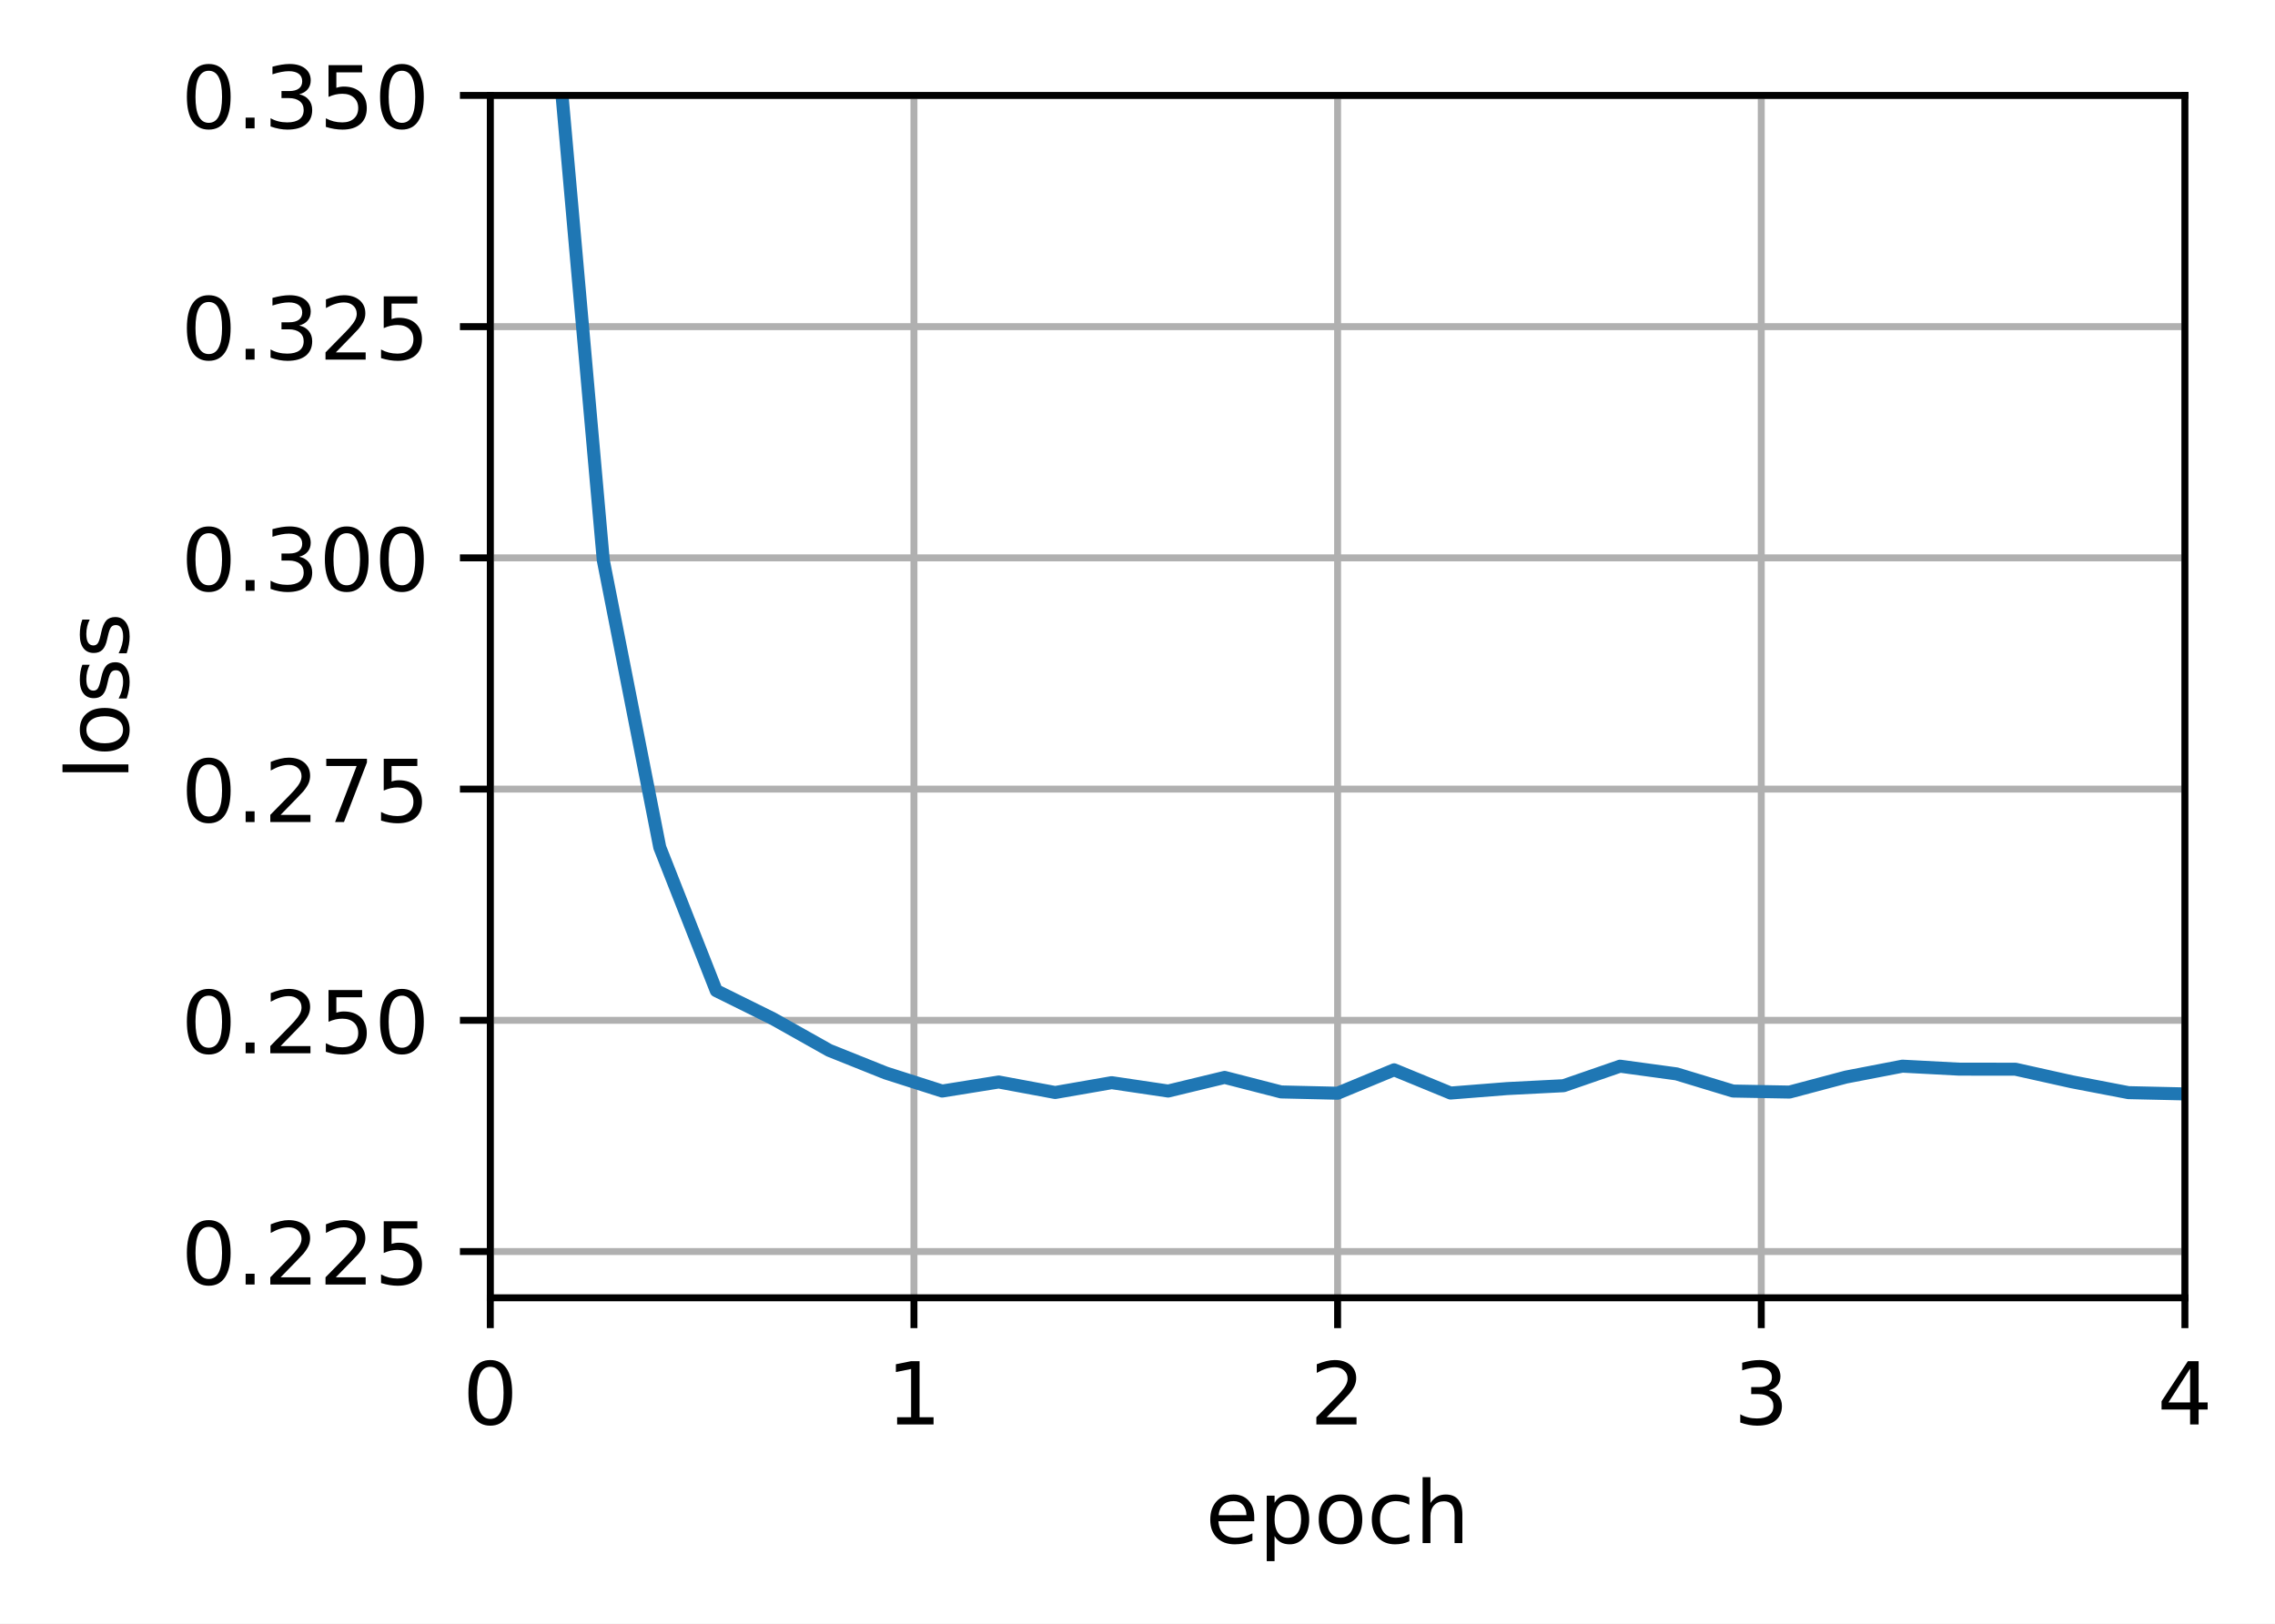
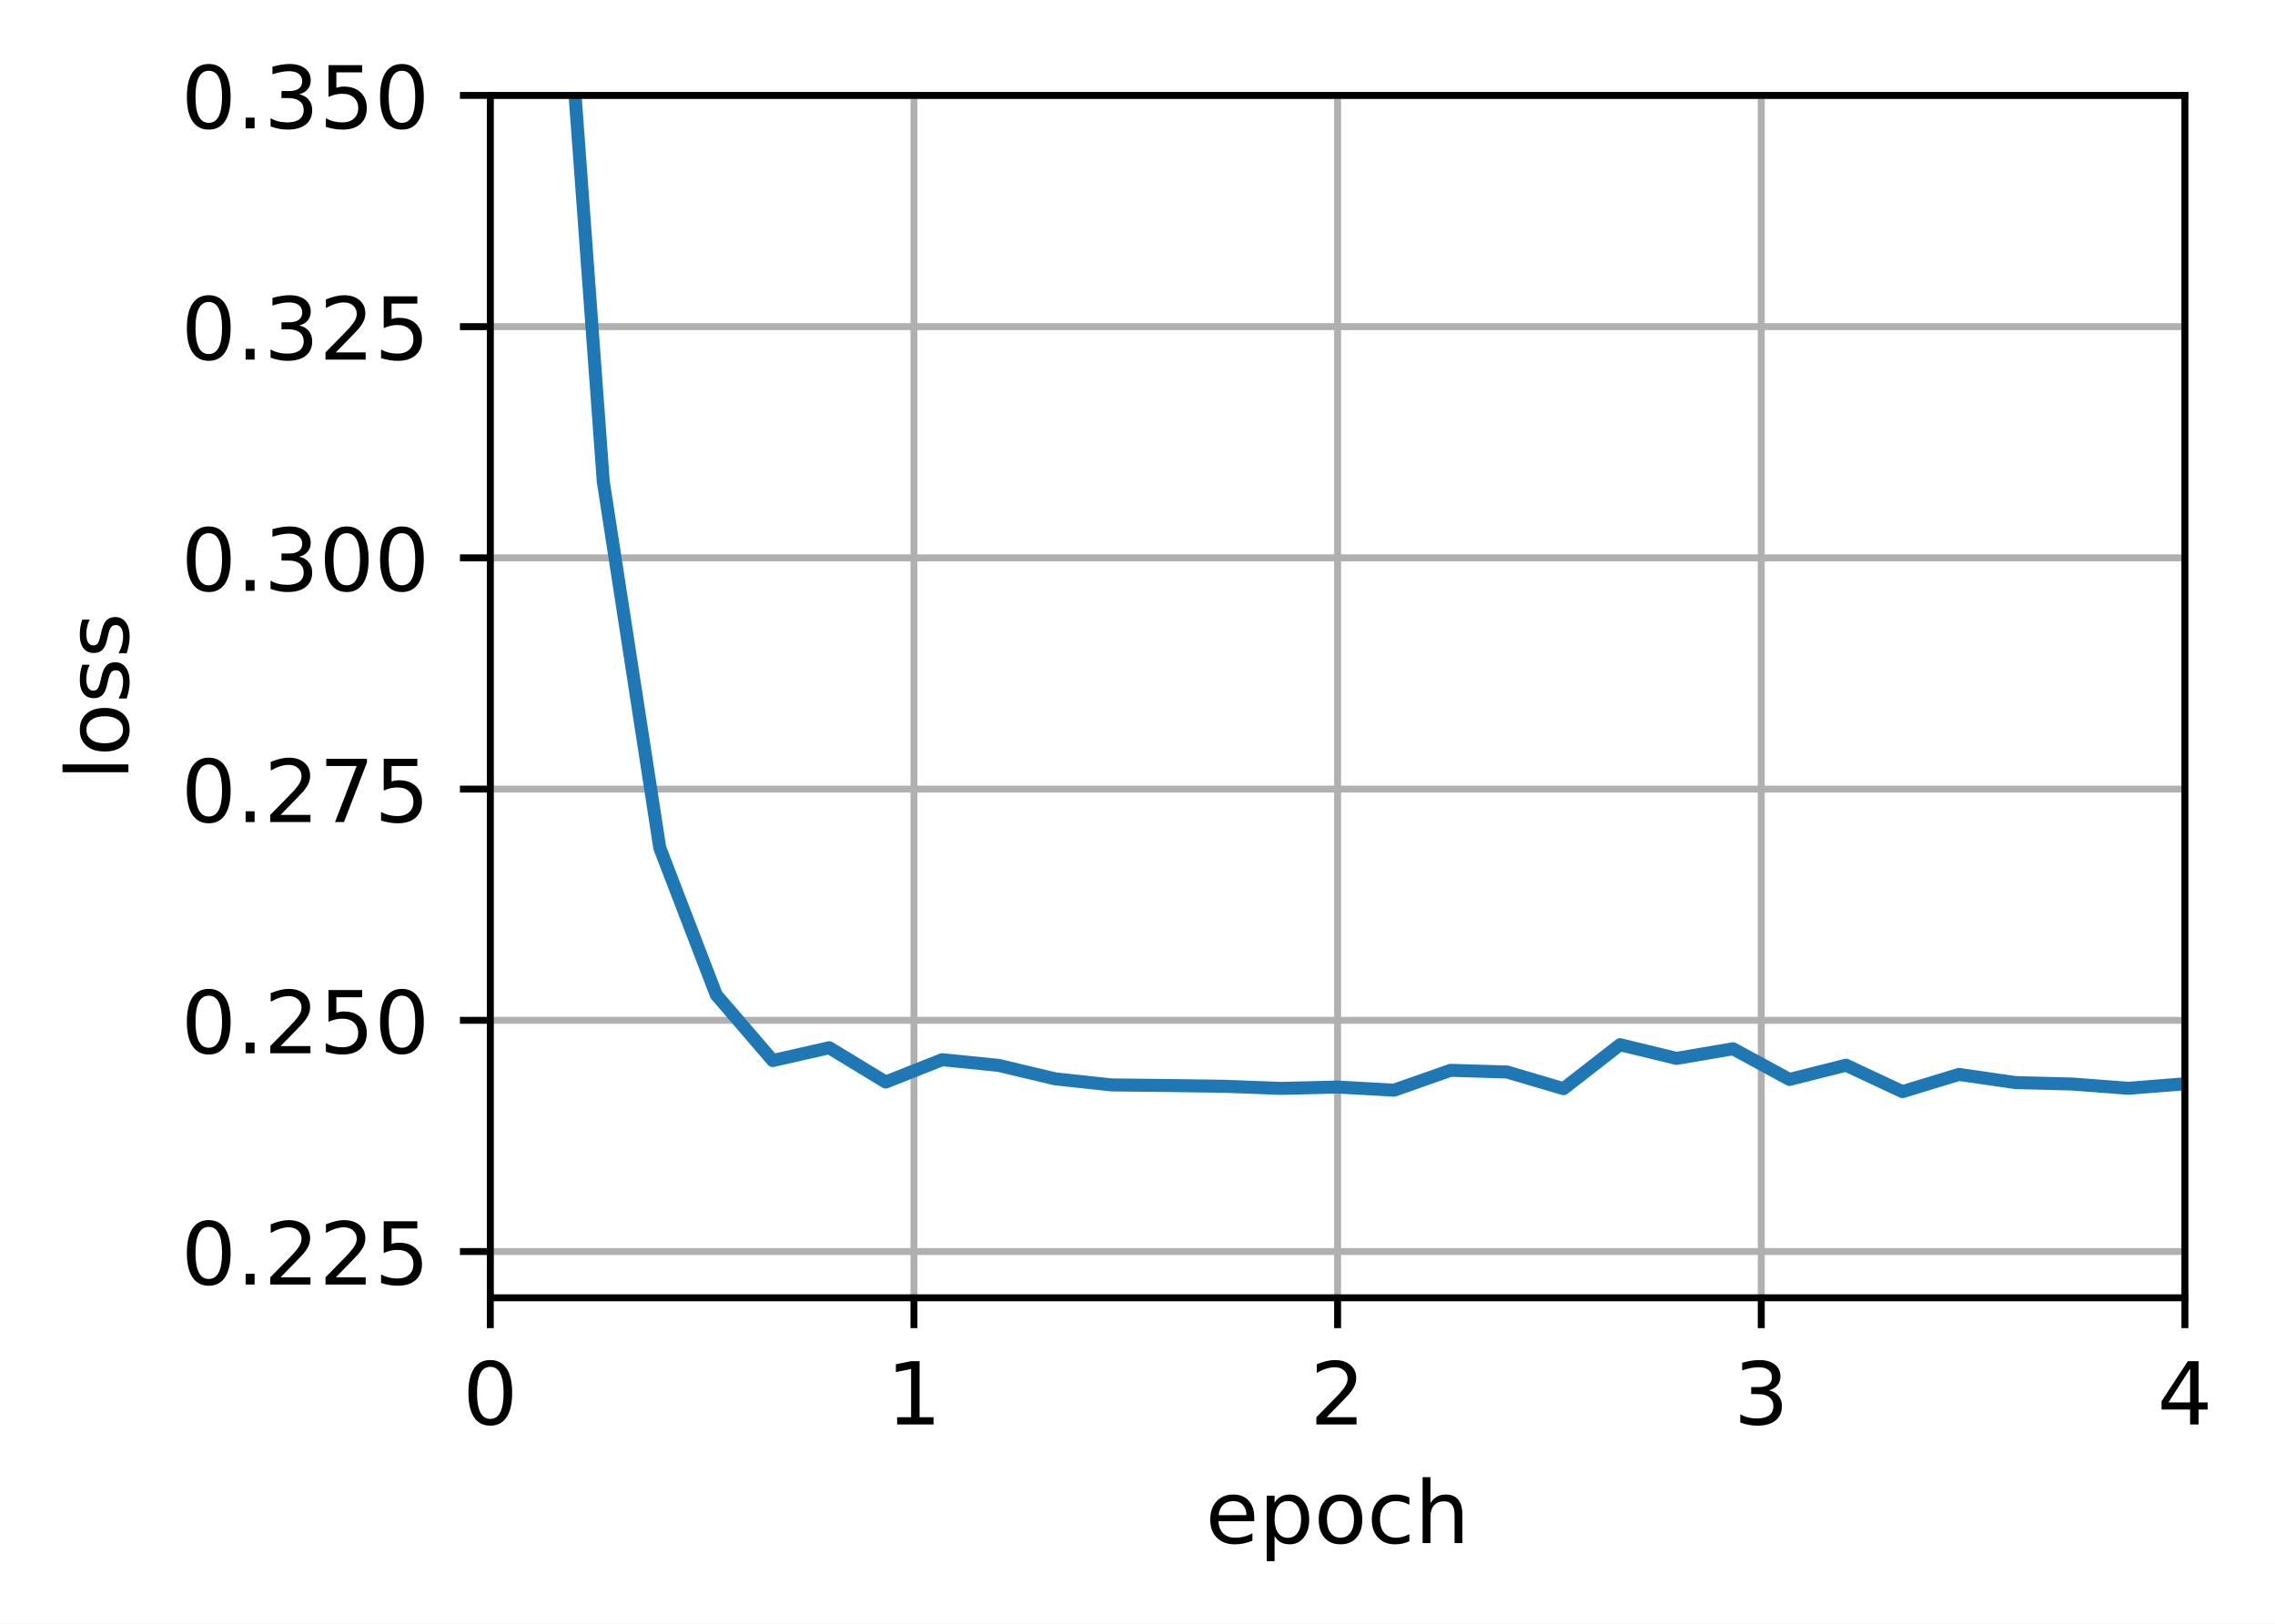
<svg xmlns="http://www.w3.org/2000/svg" xmlns:xlink="http://www.w3.org/1999/xlink" width="262.188pt" height="187.155pt" viewBox="0 0 262.188 187.155" version="1.1">
  <defs>
    <style type="text/css">*{stroke-linejoin: round; stroke-linecap: butt}</style>
  </defs>
  <g id="figure_1">
    <g id="patch_1">
      <path d="M -0 187.155  L 262.188 187.155  L 262.188 -0  L -0 -0  z " style="fill: #ffffff" />
    </g>
    <g id="axes_1">
      <g id="patch_2">
        <path d="M 56.506 149.599  L 251.806 149.599  L 251.806 10.999  L 56.506 10.999  z " style="fill: #ffffff" />
      </g>
      <g id="matplotlib.axis_1">
        <g id="xtick_1">
          <g id="line2d_1">
-             <path d="M 56.506 149.599  L 56.506 10.999  " clip-path="url(#p857cc37d31)" style="fill: none; stroke: #b0b0b0; stroke-width: 0.8; stroke-linecap: square" />
+             <path d="M 56.506 149.599  L 56.506 10.999  " clip-path="url(#p6401ff5bfd)" style="fill: none; stroke: #b0b0b0; stroke-width: 0.8; stroke-linecap: square" />
          </g>
          <g id="line2d_2">
            <defs>
-               <path id="m8681b11098" d="M 0 0  L 0 3.5  " style="stroke: #000000; stroke-width: 0.8" />
-             </defs>
-             <g>
-               <use xlink:href="#m8681b11098" x="56.506" y="149.599" style="stroke: #000000; stroke-width: 0.8" />
+               <path id="mf41a7ff890" d="M 0 0  L 0 3.5  " style="stroke: #000000; stroke-width: 0.8" />
+             </defs>
+             <g>
+               <use xlink:href="#mf41a7ff890" x="56.506" y="149.599" style="stroke: #000000; stroke-width: 0.8" />
            </g>
          </g>
          <g id="text_1">
            <g transform="translate(53.325 164.1977) scale(0.1 -0.1)">
              <defs>
                <path id="DejaVuSans-30" d="M 2034 4250  Q 1547 4250 1301 3770  Q 1056 3291 1056 2328  Q 1056 1369 1301 889  Q 1547 409 2034 409  Q 2525 409 2770 889  Q 3016 1369 3016 2328  Q 3016 3291 2770 3770  Q 2525 4250 2034 4250  z M 2034 4750  Q 2819 4750 3233 4129  Q 3647 3509 3647 2328  Q 3647 1150 3233 529  Q 2819 -91 2034 -91  Q 1250 -91 836 529  Q 422 1150 422 2328  Q 422 3509 836 4129  Q 1250 4750 2034 4750  z " transform="scale(0.015625)" />
              </defs>
              <use xlink:href="#DejaVuSans-30" />
            </g>
          </g>
        </g>
        <g id="xtick_2">
          <g id="line2d_3">
-             <path d="M 105.331 149.599  L 105.331 10.999  " clip-path="url(#p857cc37d31)" style="fill: none; stroke: #b0b0b0; stroke-width: 0.8; stroke-linecap: square" />
+             <path d="M 105.331 149.599  L 105.331 10.999  " clip-path="url(#p6401ff5bfd)" style="fill: none; stroke: #b0b0b0; stroke-width: 0.8; stroke-linecap: square" />
          </g>
          <g id="line2d_4">
            <g>
-               <use xlink:href="#m8681b11098" x="105.331" y="149.599" style="stroke: #000000; stroke-width: 0.8" />
+               <use xlink:href="#mf41a7ff890" x="105.331" y="149.599" style="stroke: #000000; stroke-width: 0.8" />
            </g>
          </g>
          <g id="text_2">
            <g transform="translate(102.15 164.1977) scale(0.1 -0.1)">
              <defs>
                <path id="DejaVuSans-31" d="M 794 531  L 1825 531  L 1825 4091  L 703 3866  L 703 4441  L 1819 4666  L 2450 4666  L 2450 531  L 3481 531  L 3481 0  L 794 0  L 794 531  z " transform="scale(0.015625)" />
              </defs>
              <use xlink:href="#DejaVuSans-31" />
            </g>
          </g>
        </g>
        <g id="xtick_3">
          <g id="line2d_5">
-             <path d="M 154.156 149.599  L 154.156 10.999  " clip-path="url(#p857cc37d31)" style="fill: none; stroke: #b0b0b0; stroke-width: 0.8; stroke-linecap: square" />
+             <path d="M 154.156 149.599  L 154.156 10.999  " clip-path="url(#p6401ff5bfd)" style="fill: none; stroke: #b0b0b0; stroke-width: 0.8; stroke-linecap: square" />
          </g>
          <g id="line2d_6">
            <g>
-               <use xlink:href="#m8681b11098" x="154.156" y="149.599" style="stroke: #000000; stroke-width: 0.8" />
+               <use xlink:href="#mf41a7ff890" x="154.156" y="149.599" style="stroke: #000000; stroke-width: 0.8" />
            </g>
          </g>
          <g id="text_3">
            <g transform="translate(150.975 164.1977) scale(0.1 -0.1)">
              <defs>
                <path id="DejaVuSans-32" d="M 1228 531  L 3431 531  L 3431 0  L 469 0  L 469 531  Q 828 903 1448 1529  Q 2069 2156 2228 2338  Q 2531 2678 2651 2914  Q 2772 3150 2772 3378  Q 2772 3750 2511 3984  Q 2250 4219 1831 4219  Q 1534 4219 1204 4116  Q 875 4013 500 3803  L 500 4441  Q 881 4594 1212 4672  Q 1544 4750 1819 4750  Q 2544 4750 2975 4387  Q 3406 4025 3406 3419  Q 3406 3131 3298 2873  Q 3191 2616 2906 2266  Q 2828 2175 2409 1742  Q 1991 1309 1228 531  z " transform="scale(0.015625)" />
              </defs>
              <use xlink:href="#DejaVuSans-32" />
            </g>
          </g>
        </g>
        <g id="xtick_4">
          <g id="line2d_7">
-             <path d="M 202.981 149.599  L 202.981 10.999  " clip-path="url(#p857cc37d31)" style="fill: none; stroke: #b0b0b0; stroke-width: 0.8; stroke-linecap: square" />
+             <path d="M 202.981 149.599  L 202.981 10.999  " clip-path="url(#p6401ff5bfd)" style="fill: none; stroke: #b0b0b0; stroke-width: 0.8; stroke-linecap: square" />
          </g>
          <g id="line2d_8">
            <g>
-               <use xlink:href="#m8681b11098" x="202.981" y="149.599" style="stroke: #000000; stroke-width: 0.8" />
+               <use xlink:href="#mf41a7ff890" x="202.981" y="149.599" style="stroke: #000000; stroke-width: 0.8" />
            </g>
          </g>
          <g id="text_4">
            <g transform="translate(199.8 164.1977) scale(0.1 -0.1)">
              <defs>
                <path id="DejaVuSans-33" d="M 2597 2516  Q 3050 2419 3304 2112  Q 3559 1806 3559 1356  Q 3559 666 3084 287  Q 2609 -91 1734 -91  Q 1441 -91 1130 -33  Q 819 25 488 141  L 488 750  Q 750 597 1062 519  Q 1375 441 1716 441  Q 2309 441 2620 675  Q 2931 909 2931 1356  Q 2931 1769 2642 2001  Q 2353 2234 1838 2234  L 1294 2234  L 1294 2753  L 1863 2753  Q 2328 2753 2575 2939  Q 2822 3125 2822 3475  Q 2822 3834 2567 4026  Q 2313 4219 1838 4219  Q 1578 4219 1281 4162  Q 984 4106 628 3988  L 628 4550  Q 988 4650 1302 4700  Q 1616 4750 1894 4750  Q 2613 4750 3031 4423  Q 3450 4097 3450 3541  Q 3450 3153 3228 2886  Q 3006 2619 2597 2516  z " transform="scale(0.015625)" />
              </defs>
              <use xlink:href="#DejaVuSans-33" />
            </g>
          </g>
        </g>
        <g id="xtick_5">
          <g id="line2d_9">
-             <path d="M 251.806 149.599  L 251.806 10.999  " clip-path="url(#p857cc37d31)" style="fill: none; stroke: #b0b0b0; stroke-width: 0.8; stroke-linecap: square" />
+             <path d="M 251.806 149.599  L 251.806 10.999  " clip-path="url(#p6401ff5bfd)" style="fill: none; stroke: #b0b0b0; stroke-width: 0.8; stroke-linecap: square" />
          </g>
          <g id="line2d_10">
            <g>
-               <use xlink:href="#m8681b11098" x="251.806" y="149.599" style="stroke: #000000; stroke-width: 0.8" />
+               <use xlink:href="#mf41a7ff890" x="251.806" y="149.599" style="stroke: #000000; stroke-width: 0.8" />
            </g>
          </g>
          <g id="text_5">
            <g transform="translate(248.625 164.1977) scale(0.1 -0.1)">
              <defs>
                <path id="DejaVuSans-34" d="M 2419 4116  L 825 1625  L 2419 1625  L 2419 4116  z M 2253 4666  L 3047 4666  L 3047 1625  L 3713 1625  L 3713 1100  L 3047 1100  L 3047 0  L 2419 0  L 2419 1100  L 313 1100  L 313 1709  L 2253 4666  z " transform="scale(0.015625)" />
              </defs>
              <use xlink:href="#DejaVuSans-34" />
            </g>
          </g>
        </g>
        <g id="text_6">
          <g transform="translate(138.9281 177.8758) scale(0.1 -0.1)">
            <defs>
              <path id="DejaVuSans-65" d="M 3597 1894  L 3597 1613  L 953 1613  Q 991 1019 1311 708  Q 1631 397 2203 397  Q 2534 397 2845 478  Q 3156 559 3463 722  L 3463 178  Q 3153 47 2828 -22  Q 2503 -91 2169 -91  Q 1331 -91 842 396  Q 353 884 353 1716  Q 353 2575 817 3079  Q 1281 3584 2069 3584  Q 2775 3584 3186 3129  Q 3597 2675 3597 1894  z M 3022 2063  Q 3016 2534 2758 2815  Q 2500 3097 2075 3097  Q 1594 3097 1305 2825  Q 1016 2553 972 2059  L 3022 2063  z " transform="scale(0.015625)" />
              <path id="DejaVuSans-70" d="M 1159 525  L 1159 -1331  L 581 -1331  L 581 3500  L 1159 3500  L 1159 2969  Q 1341 3281 1617 3432  Q 1894 3584 2278 3584  Q 2916 3584 3314 3078  Q 3713 2572 3713 1747  Q 3713 922 3314 415  Q 2916 -91 2278 -91  Q 1894 -91 1617 61  Q 1341 213 1159 525  z M 3116 1747  Q 3116 2381 2855 2742  Q 2594 3103 2138 3103  Q 1681 3103 1420 2742  Q 1159 2381 1159 1747  Q 1159 1113 1420 752  Q 1681 391 2138 391  Q 2594 391 2855 752  Q 3116 1113 3116 1747  z " transform="scale(0.015625)" />
              <path id="DejaVuSans-6f" d="M 1959 3097  Q 1497 3097 1228 2736  Q 959 2375 959 1747  Q 959 1119 1226 758  Q 1494 397 1959 397  Q 2419 397 2687 759  Q 2956 1122 2956 1747  Q 2956 2369 2687 2733  Q 2419 3097 1959 3097  z M 1959 3584  Q 2709 3584 3137 3096  Q 3566 2609 3566 1747  Q 3566 888 3137 398  Q 2709 -91 1959 -91  Q 1206 -91 779 398  Q 353 888 353 1747  Q 353 2609 779 3096  Q 1206 3584 1959 3584  z " transform="scale(0.015625)" />
              <path id="DejaVuSans-63" d="M 3122 3366  L 3122 2828  Q 2878 2963 2633 3030  Q 2388 3097 2138 3097  Q 1578 3097 1268 2742  Q 959 2388 959 1747  Q 959 1106 1268 751  Q 1578 397 2138 397  Q 2388 397 2633 464  Q 2878 531 3122 666  L 3122 134  Q 2881 22 2623 -34  Q 2366 -91 2075 -91  Q 1284 -91 818 406  Q 353 903 353 1747  Q 353 2603 823 3093  Q 1294 3584 2113 3584  Q 2378 3584 2631 3529  Q 2884 3475 3122 3366  z " transform="scale(0.015625)" />
              <path id="DejaVuSans-68" d="M 3513 2113  L 3513 0  L 2938 0  L 2938 2094  Q 2938 2591 2744 2837  Q 2550 3084 2163 3084  Q 1697 3084 1428 2787  Q 1159 2491 1159 1978  L 1159 0  L 581 0  L 581 4863  L 1159 4863  L 1159 2956  Q 1366 3272 1645 3428  Q 1925 3584 2291 3584  Q 2894 3584 3203 3211  Q 3513 2838 3513 2113  z " transform="scale(0.015625)" />
            </defs>
            <use xlink:href="#DejaVuSans-65" />
            <use xlink:href="#DejaVuSans-70" x="61.523" />
            <use xlink:href="#DejaVuSans-6f" x="125" />
            <use xlink:href="#DejaVuSans-63" x="186.182" />
            <use xlink:href="#DejaVuSans-68" x="241.162" />
          </g>
        </g>
      </g>
      <g id="matplotlib.axis_2">
        <g id="ytick_1">
          <g id="line2d_11">
-             <path d="M 56.506 144.268  L 251.806 144.268  " clip-path="url(#p857cc37d31)" style="fill: none; stroke: #b0b0b0; stroke-width: 0.8; stroke-linecap: square" />
+             <path d="M 56.506 144.268  L 251.806 144.268  " clip-path="url(#p6401ff5bfd)" style="fill: none; stroke: #b0b0b0; stroke-width: 0.8; stroke-linecap: square" />
          </g>
          <g id="line2d_12">
            <defs>
-               <path id="m48f7623dcc" d="M 0 0  L -3.5 0  " style="stroke: #000000; stroke-width: 0.8" />
-             </defs>
-             <g>
-               <use xlink:href="#m48f7623dcc" x="56.506" y="144.268" style="stroke: #000000; stroke-width: 0.8" />
+               <path id="mff427d007f" d="M 0 0  L -3.5 0  " style="stroke: #000000; stroke-width: 0.8" />
+             </defs>
+             <g>
+               <use xlink:href="#mff427d007f" x="56.506" y="144.268" style="stroke: #000000; stroke-width: 0.8" />
            </g>
          </g>
          <g id="text_7">
            <g transform="translate(20.87813 148.0677) scale(0.1 -0.1)">
              <defs>
                <path id="DejaVuSans-2e" d="M 684 794  L 1344 794  L 1344 0  L 684 0  L 684 794  z " transform="scale(0.015625)" />
                <path id="DejaVuSans-35" d="M 691 4666  L 3169 4666  L 3169 4134  L 1269 4134  L 1269 2991  Q 1406 3038 1543 3061  Q 1681 3084 1819 3084  Q 2600 3084 3056 2656  Q 3513 2228 3513 1497  Q 3513 744 3044 326  Q 2575 -91 1722 -91  Q 1428 -91 1123 -41  Q 819 9 494 109  L 494 744  Q 775 591 1075 516  Q 1375 441 1709 441  Q 2250 441 2565 725  Q 2881 1009 2881 1497  Q 2881 1984 2565 2268  Q 2250 2553 1709 2553  Q 1456 2553 1204 2497  Q 953 2441 691 2322  L 691 4666  z " transform="scale(0.015625)" />
              </defs>
              <use xlink:href="#DejaVuSans-30" />
              <use xlink:href="#DejaVuSans-2e" x="63.623" />
              <use xlink:href="#DejaVuSans-32" x="95.41" />
              <use xlink:href="#DejaVuSans-32" x="159.033" />
              <use xlink:href="#DejaVuSans-35" x="222.656" />
            </g>
          </g>
        </g>
        <g id="ytick_2">
          <g id="line2d_13">
-             <path d="M 56.506 117.615  L 251.806 117.615  " clip-path="url(#p857cc37d31)" style="fill: none; stroke: #b0b0b0; stroke-width: 0.8; stroke-linecap: square" />
+             <path d="M 56.506 117.615  L 251.806 117.615  " clip-path="url(#p6401ff5bfd)" style="fill: none; stroke: #b0b0b0; stroke-width: 0.8; stroke-linecap: square" />
          </g>
          <g id="line2d_14">
            <g>
-               <use xlink:href="#m48f7623dcc" x="56.506" y="117.615" style="stroke: #000000; stroke-width: 0.8" />
+               <use xlink:href="#mff427d007f" x="56.506" y="117.615" style="stroke: #000000; stroke-width: 0.8" />
            </g>
          </g>
          <g id="text_8">
            <g transform="translate(20.87813 121.4138) scale(0.1 -0.1)">
              <use xlink:href="#DejaVuSans-30" />
              <use xlink:href="#DejaVuSans-2e" x="63.623" />
              <use xlink:href="#DejaVuSans-32" x="95.41" />
              <use xlink:href="#DejaVuSans-35" x="159.033" />
              <use xlink:href="#DejaVuSans-30" x="222.656" />
            </g>
          </g>
        </g>
        <g id="ytick_3">
          <g id="line2d_15">
-             <path d="M 56.506 90.961  L 251.806 90.961  " clip-path="url(#p857cc37d31)" style="fill: none; stroke: #b0b0b0; stroke-width: 0.8; stroke-linecap: square" />
+             <path d="M 56.506 90.961  L 251.806 90.961  " clip-path="url(#p6401ff5bfd)" style="fill: none; stroke: #b0b0b0; stroke-width: 0.8; stroke-linecap: square" />
          </g>
          <g id="line2d_16">
            <g>
-               <use xlink:href="#m48f7623dcc" x="56.506" y="90.961" style="stroke: #000000; stroke-width: 0.8" />
+               <use xlink:href="#mff427d007f" x="56.506" y="90.961" style="stroke: #000000; stroke-width: 0.8" />
            </g>
          </g>
          <g id="text_9">
            <g transform="translate(20.87813 94.75998) scale(0.1 -0.1)">
              <defs>
                <path id="DejaVuSans-37" d="M 525 4666  L 3525 4666  L 3525 4397  L 1831 0  L 1172 0  L 2766 4134  L 525 4134  L 525 4666  z " transform="scale(0.015625)" />
              </defs>
              <use xlink:href="#DejaVuSans-30" />
              <use xlink:href="#DejaVuSans-2e" x="63.623" />
              <use xlink:href="#DejaVuSans-32" x="95.41" />
              <use xlink:href="#DejaVuSans-37" x="159.033" />
              <use xlink:href="#DejaVuSans-35" x="222.656" />
            </g>
          </g>
        </g>
        <g id="ytick_4">
          <g id="line2d_17">
-             <path d="M 56.506 64.307  L 251.806 64.307  " clip-path="url(#p857cc37d31)" style="fill: none; stroke: #b0b0b0; stroke-width: 0.8; stroke-linecap: square" />
+             <path d="M 56.506 64.307  L 251.806 64.307  " clip-path="url(#p6401ff5bfd)" style="fill: none; stroke: #b0b0b0; stroke-width: 0.8; stroke-linecap: square" />
          </g>
          <g id="line2d_18">
            <g>
-               <use xlink:href="#m48f7623dcc" x="56.506" y="64.307" style="stroke: #000000; stroke-width: 0.8" />
+               <use xlink:href="#mff427d007f" x="56.506" y="64.307" style="stroke: #000000; stroke-width: 0.8" />
            </g>
          </g>
          <g id="text_10">
            <g transform="translate(20.87813 68.10613) scale(0.1 -0.1)">
              <use xlink:href="#DejaVuSans-30" />
              <use xlink:href="#DejaVuSans-2e" x="63.623" />
              <use xlink:href="#DejaVuSans-33" x="95.41" />
              <use xlink:href="#DejaVuSans-30" x="159.033" />
              <use xlink:href="#DejaVuSans-30" x="222.656" />
            </g>
          </g>
        </g>
        <g id="ytick_5">
          <g id="line2d_19">
-             <path d="M 56.506 37.653  L 251.806 37.653  " clip-path="url(#p857cc37d31)" style="fill: none; stroke: #b0b0b0; stroke-width: 0.8; stroke-linecap: square" />
+             <path d="M 56.506 37.653  L 251.806 37.653  " clip-path="url(#p6401ff5bfd)" style="fill: none; stroke: #b0b0b0; stroke-width: 0.8; stroke-linecap: square" />
          </g>
          <g id="line2d_20">
            <g>
-               <use xlink:href="#m48f7623dcc" x="56.506" y="37.653" style="stroke: #000000; stroke-width: 0.8" />
+               <use xlink:href="#mff427d007f" x="56.506" y="37.653" style="stroke: #000000; stroke-width: 0.8" />
            </g>
          </g>
          <g id="text_11">
            <g transform="translate(20.87813 41.45228) scale(0.1 -0.1)">
              <use xlink:href="#DejaVuSans-30" />
              <use xlink:href="#DejaVuSans-2e" x="63.623" />
              <use xlink:href="#DejaVuSans-33" x="95.41" />
              <use xlink:href="#DejaVuSans-32" x="159.033" />
              <use xlink:href="#DejaVuSans-35" x="222.656" />
            </g>
          </g>
        </g>
        <g id="ytick_6">
          <g id="line2d_21">
-             <path d="M 56.506 10.999  L 251.806 10.999  " clip-path="url(#p857cc37d31)" style="fill: none; stroke: #b0b0b0; stroke-width: 0.8; stroke-linecap: square" />
+             <path d="M 56.506 10.999  L 251.806 10.999  " clip-path="url(#p6401ff5bfd)" style="fill: none; stroke: #b0b0b0; stroke-width: 0.8; stroke-linecap: square" />
          </g>
          <g id="line2d_22">
            <g>
-               <use xlink:href="#m48f7623dcc" x="56.506" y="10.999" style="stroke: #000000; stroke-width: 0.8" />
+               <use xlink:href="#mff427d007f" x="56.506" y="10.999" style="stroke: #000000; stroke-width: 0.8" />
            </g>
          </g>
          <g id="text_12">
            <g transform="translate(20.87813 14.79844) scale(0.1 -0.1)">
              <use xlink:href="#DejaVuSans-30" />
              <use xlink:href="#DejaVuSans-2e" x="63.623" />
              <use xlink:href="#DejaVuSans-33" x="95.41" />
              <use xlink:href="#DejaVuSans-35" x="159.033" />
              <use xlink:href="#DejaVuSans-30" x="222.656" />
            </g>
          </g>
        </g>
        <g id="text_13">
          <g transform="translate(14.79844 89.95703) rotate(-90) scale(0.1 -0.1)">
            <defs>
              <path id="DejaVuSans-6c" d="M 603 4863  L 1178 4863  L 1178 0  L 603 0  L 603 4863  z " transform="scale(0.015625)" />
              <path id="DejaVuSans-73" d="M 2834 3397  L 2834 2853  Q 2591 2978 2328 3040  Q 2066 3103 1784 3103  Q 1356 3103 1142 2972  Q 928 2841 928 2578  Q 928 2378 1081 2264  Q 1234 2150 1697 2047  L 1894 2003  Q 2506 1872 2764 1633  Q 3022 1394 3022 966  Q 3022 478 2636 193  Q 2250 -91 1575 -91  Q 1294 -91 989 -36  Q 684 19 347 128  L 347 722  Q 666 556 975 473  Q 1284 391 1588 391  Q 1994 391 2212 530  Q 2431 669 2431 922  Q 2431 1156 2273 1281  Q 2116 1406 1581 1522  L 1381 1569  Q 847 1681 609 1914  Q 372 2147 372 2553  Q 372 3047 722 3315  Q 1072 3584 1716 3584  Q 2034 3584 2315 3537  Q 2597 3491 2834 3397  z " transform="scale(0.015625)" />
            </defs>
            <use xlink:href="#DejaVuSans-6c" />
            <use xlink:href="#DejaVuSans-6f" x="27.783" />
            <use xlink:href="#DejaVuSans-73" x="88.965" />
            <use xlink:href="#DejaVuSans-73" x="141.064" />
          </g>
        </g>
      </g>
      <g id="line2d_23">
-         <path d="M 63.709 -1  L 69.526 64.574  L 76.036 97.672  L 82.546 114.195  L 89.056 117.417  L 95.566 121.077  L 102.076 123.685  L 108.586 125.768  L 115.096 124.724  L 121.606 125.935  L 128.116 124.802  L 134.626 125.767  L 141.136 124.195  L 147.646 125.869  L 154.156 126.02  L 160.666 123.321  L 167.176 125.998  L 173.686 125.483  L 180.196 125.152  L 186.706 122.901  L 193.216 123.789  L 199.726 125.767  L 206.236 125.885  L 212.746 124.156  L 219.256 122.899  L 225.766 123.242  L 232.276 123.251  L 238.786 124.701  L 245.296 125.951  L 251.806 126.098  " clip-path="url(#p857cc37d31)" style="fill: none; stroke: #1f77b4; stroke-width: 1.5; stroke-linecap: square" />
+         <path d="M 65.402 -1  L 69.526 55.501  L 76.036 97.731  L 82.546 114.674  L 89.056 122.252  L 95.566 120.775  L 102.076 124.73  L 108.586 122.152  L 115.096 122.81  L 121.606 124.36  L 128.116 125.061  L 134.626 125.131  L 141.136 125.217  L 147.646 125.463  L 154.156 125.306  L 160.666 125.665  L 167.176 123.379  L 173.686 123.573  L 180.196 125.493  L 186.706 120.423  L 193.216 122.005  L 199.726 120.893  L 206.236 124.43  L 212.746 122.789  L 219.256 125.835  L 225.766 123.851  L 232.276 124.791  L 238.786 124.957  L 245.296 125.45  L 251.806 124.932  " clip-path="url(#p6401ff5bfd)" style="fill: none; stroke: #1f77b4; stroke-width: 1.5; stroke-linecap: square" />
      </g>
      <g id="patch_3">
        <path d="M 56.506 149.599  L 56.506 10.999  " style="fill: none; stroke: #000000; stroke-width: 0.8; stroke-linejoin: miter; stroke-linecap: square" />
      </g>
      <g id="patch_4">
        <path d="M 251.806 149.599  L 251.806 10.999  " style="fill: none; stroke: #000000; stroke-width: 0.8; stroke-linejoin: miter; stroke-linecap: square" />
      </g>
      <g id="patch_5">
        <path d="M 56.506 149.599  L 251.806 149.599  " style="fill: none; stroke: #000000; stroke-width: 0.8; stroke-linejoin: miter; stroke-linecap: square" />
      </g>
      <g id="patch_6">
        <path d="M 56.506 10.999  L 251.806 10.999  " style="fill: none; stroke: #000000; stroke-width: 0.8; stroke-linejoin: miter; stroke-linecap: square" />
      </g>
    </g>
  </g>
  <defs>
-     <clipPath id="p857cc37d31">
+     <clipPath id="p6401ff5bfd">
      <rect x="56.506" y="10.999" width="195.3" height="138.6" />
    </clipPath>
  </defs>
</svg>
